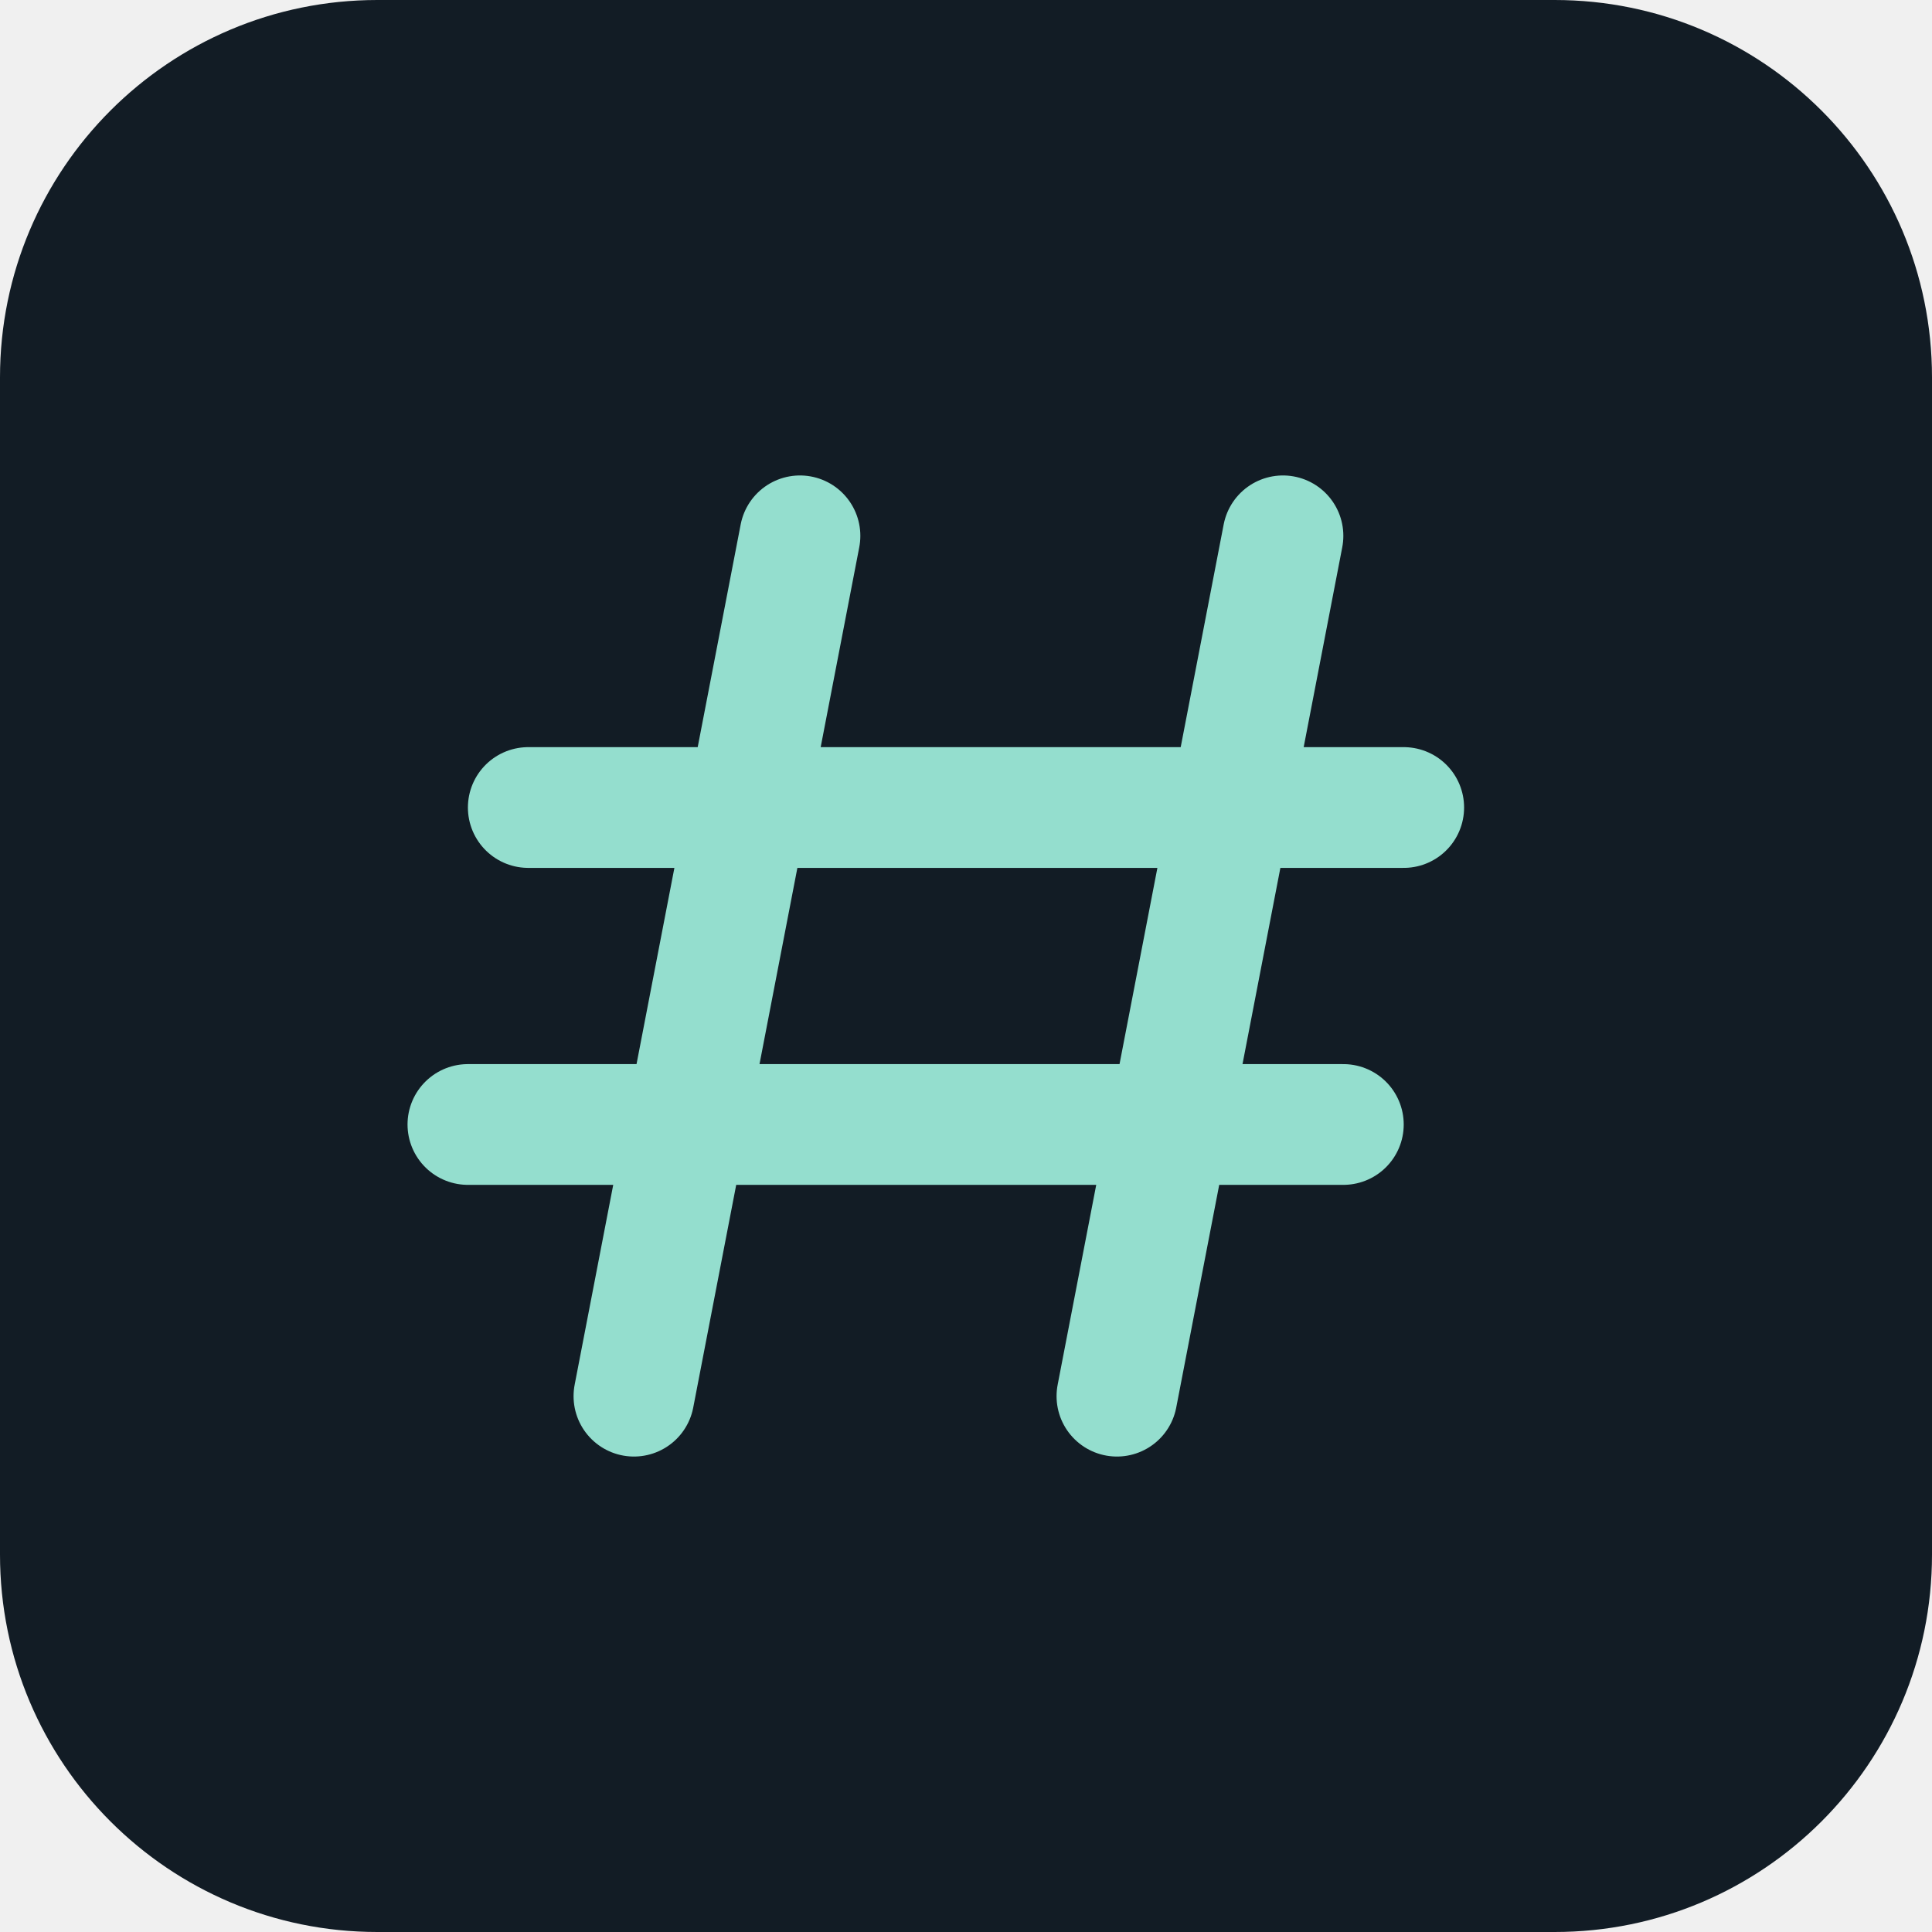
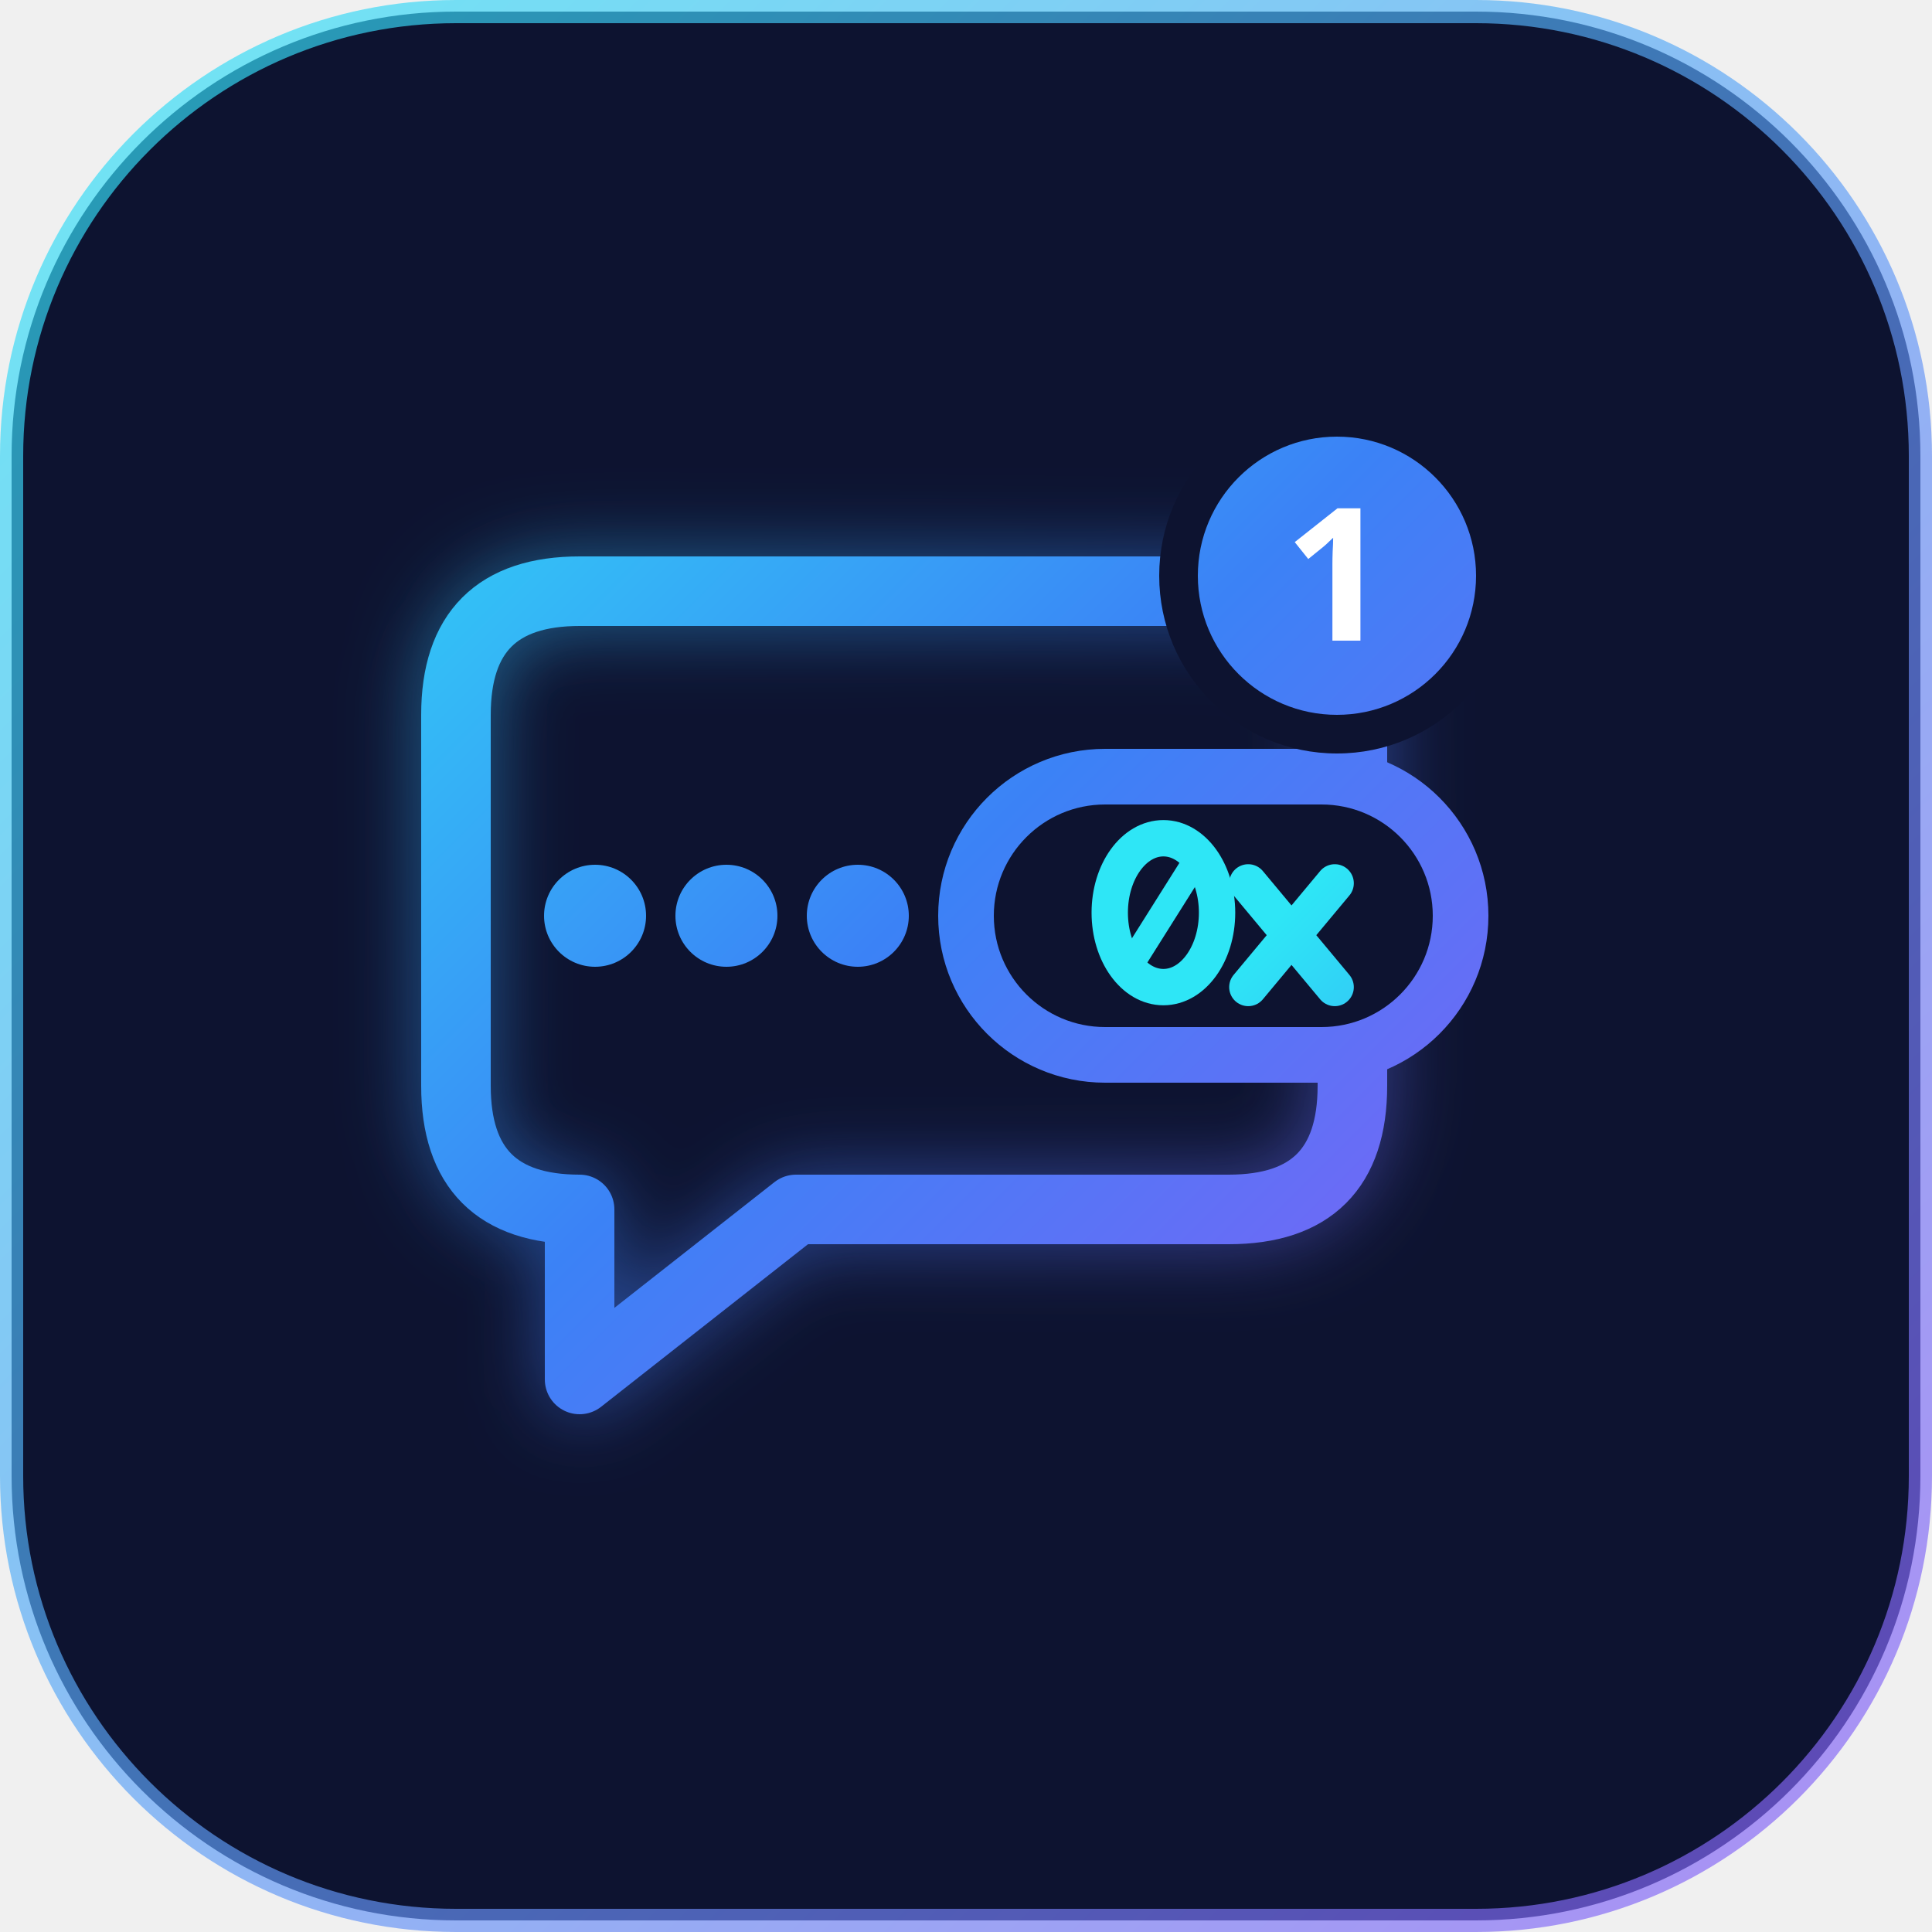
- <svg xmlns="http://www.w3.org/2000/svg" width="512" height="512" viewBox="0 0 512 512">
-   <rect width="512" height="512" rx="100" fill="#121c25" />
-   <g stroke="#94dece" stroke-width="32" stroke-linecap="round">
-     <path d="M212 142 168 370M340 142 296 370M140 214h232M124 298h232" />
+ <svg xmlns="http://www.w3.org/2000/svg" viewBox="0 0 100 100" width="512" height="512">
+   <defs>
+     <linearGradient id="g" x1="10" y1="10" x2="90" y2="90" gradientUnits="userSpaceOnUse">
+       <stop offset="0" stop-color="#2ee6f6" />
+       <stop offset=".5" stop-color="#3b82f6" />
+       <stop offset="1" stop-color="#8b5cf6" />
+     </linearGradient>
+     <linearGradient id="gb" x1="0" y1="0" x2="100" y2="100" gradientUnits="userSpaceOnUse">
+       <stop offset="0" stop-color="#2ee6f6" stop-opacity=".9" />
+       <stop offset="1" stop-color="#8b5cf6" stop-opacity=".9" />
+     </linearGradient>
+     <filter id="soft" x="-30%" y="-30%" width="160%" height="160%">
+       <feGaussianBlur stdDeviation="2.4" />
+     </filter>
+   </defs>
+   <rect x=".6" y=".6" width="98.8" height="98.8" rx="23" fill="#0d1330" />
+   <rect x=".6" y=".6" width="98.8" height="98.8" rx="23" fill="none" stroke="url(#gb)" stroke-width="1.2" opacity=".75" />
+   <g transform="translate(50 51) scale(.8) translate(-55 -53.5)">
+     <path d="M30 28 H72 Q80 28 80 36 V60 Q80 68 72 68 H44 L30 79 V68 Q22 68 22 60 V36 Q22 28 30 28 Z" fill="none" stroke="url(#g)" stroke-width="4.5" stroke-linejoin="round" filter="url(#soft)" opacity=".5" />
+     <path d="M30 28 H72 Q80 28 80 36 V60 Q80 68 72 68 H44 L30 79 V68 Q22 68 22 60 V36 Q22 28 30 28 Z" fill="none" stroke="url(#g)" stroke-width="4.5" stroke-linejoin="round" />
+     <g fill="url(#g)">
+       <circle cx="31" cy="49" r="3.3" />
+       <circle cx="39.5" cy="49" r="3.3" />
+       <circle cx="48" cy="49" r="3.3" />
+     </g>
+     <rect x="55" y="40" width="32" height="18" rx="9" fill="#0d1330" stroke="url(#g)" stroke-width="3.6" />
+     <g transform="translate(64.3 48.8) scale(0.56)" stroke="url(#g)" stroke-linecap="round" fill="none">
+       <ellipse cx="6.2" cy="0" rx="6.2" ry="8.6" stroke-width="4.2" />
+       <path d="M2.8 5.4 L9.6 -5.4" stroke-width="3" />
+       <path d="M16 -3.4 L26 8.6 M26 -3.4 L16 8.6" stroke-width="4.4" />
+     </g>
+     <circle cx="79" cy="27" r="11.5" fill="#0d1330" />
+     <circle cx="79" cy="27" r="9" fill="url(#g)" />
+     <text x="79" y="31.2" text-anchor="middle" font-family="Sora, Avenir Next, Segoe UI, sans-serif" font-weight="800" font-size="12" fill="#fff">1</text>
  </g>
</svg>
